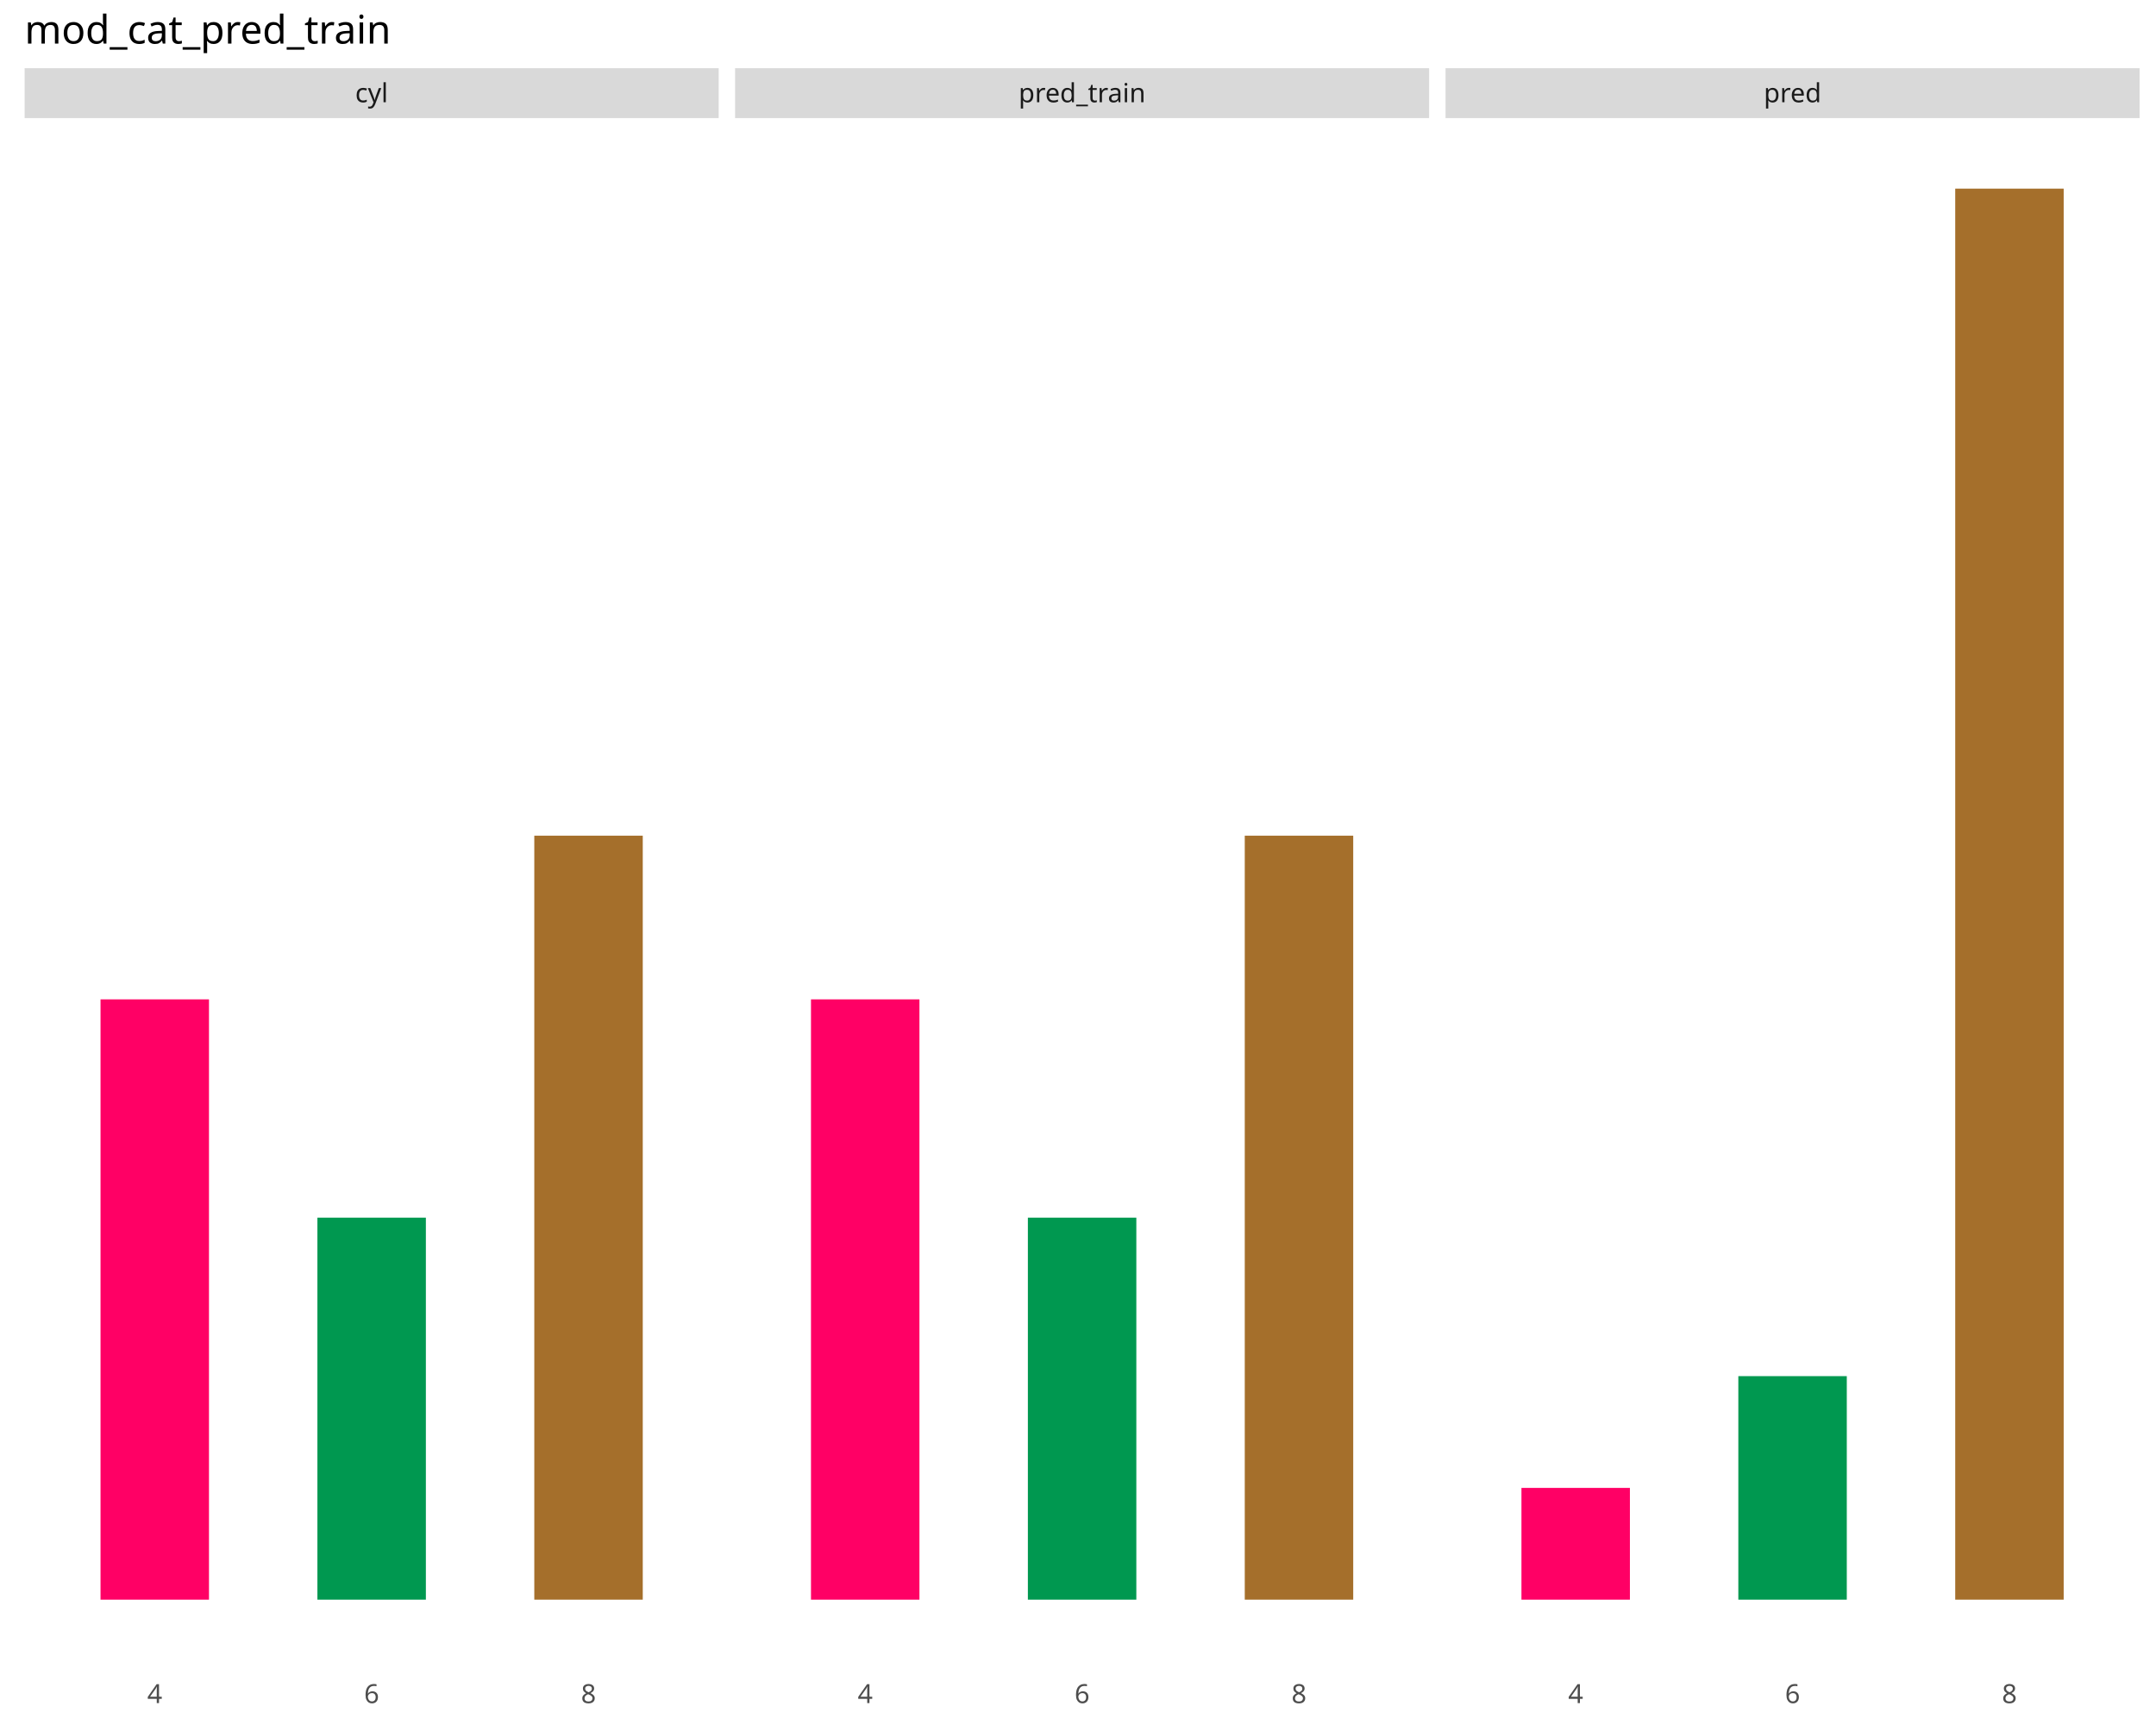
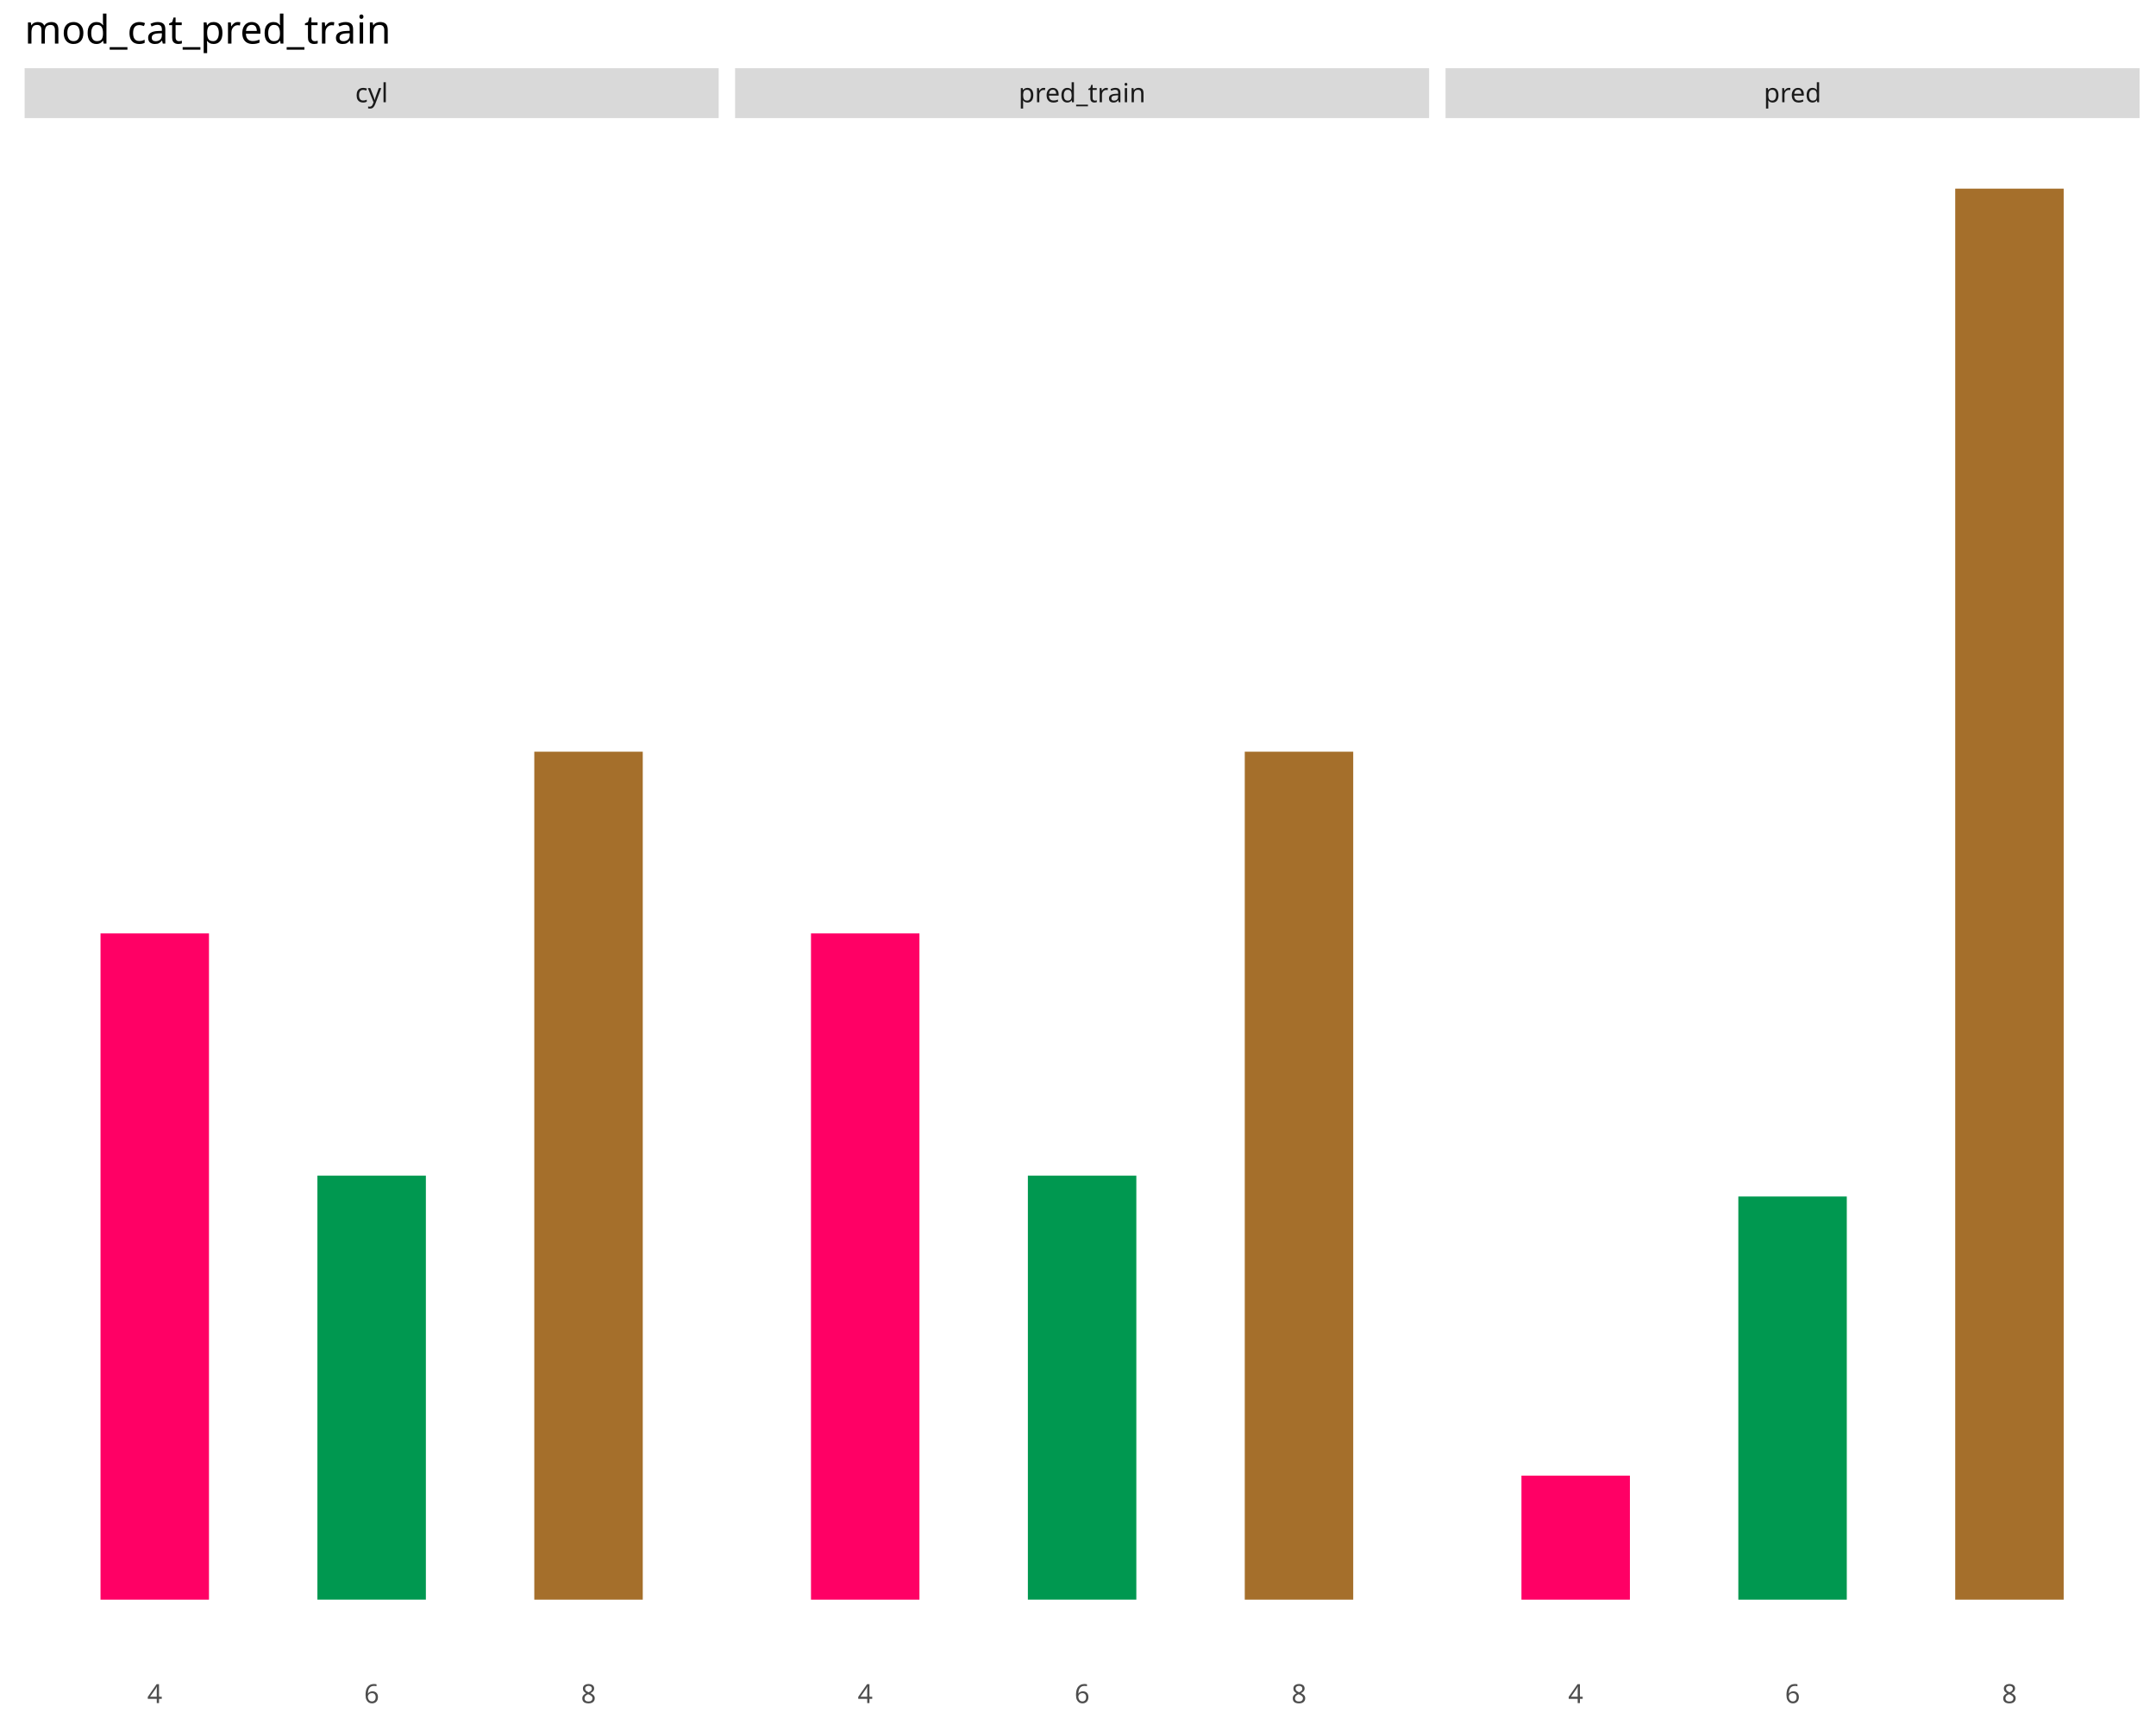
<svg xmlns="http://www.w3.org/2000/svg" class="svglite" data-engine-version="2.0" width="720.00pt" height="576.00pt" viewBox="0 0 720.00 576.00">
  <defs>
    <style type="text/css">
    .svglite line, .svglite polyline, .svglite polygon, .svglite path, .svglite rect, .svglite circle {
      fill: none;
      stroke: #000000;
      stroke-linecap: round;
      stroke-linejoin: round;
      stroke-miterlimit: 10.00;
    }
  </style>
  </defs>
  <rect width="100%" height="100%" style="stroke: none; fill: #FFFFFF;" />
  <defs>
    <clipPath id="cpMC4wMHw3MjAuMDB8MC4wMHw1NzYuMDA=">
      <rect x="0.00" y="0.00" width="720.00" height="576.00" />
    </clipPath>
  </defs>
  <g clip-path="url(#cpMC4wMHw3MjAuMDB8MC4wMHw1NzYuMDA=)">
    <rect x="0.00" y="0.00" width="720.00" height="576.00" style="stroke-width: 1.07; stroke: #FFFFFF; fill: #FFFFFF;" />
  </g>
  <defs>
    <clipPath id="cpOC4yMnwyNDAuMDB8MzkuNDN8NTU3Ljcx">
      <rect x="8.22" y="39.43" width="231.78" height="518.27" />
    </clipPath>
  </defs>
  <g clip-path="url(#cpOC4yMnwyNDAuMDB8MzkuNDN8NTU3Ljcx)">
-     <rect x="33.57" y="333.70" width="36.22" height="200.45" style="stroke-width: 1.07; stroke: none; stroke-linecap: butt; stroke-linejoin: miter; fill: #FF0065;" />
-     <rect x="106.00" y="406.59" width="36.22" height="127.56" style="stroke-width: 1.07; stroke: none; stroke-linecap: butt; stroke-linejoin: miter; fill: #009850;" />
-     <rect x="178.43" y="279.04" width="36.22" height="255.11" style="stroke-width: 1.07; stroke: none; stroke-linecap: butt; stroke-linejoin: miter; fill: #A56F2B;" />
+     <rect x="33.57" y="311.68" width="36.22" height="222.47" style="stroke-width: 1.07; stroke: none; stroke-linecap: butt; stroke-linejoin: miter; fill: #FF0065;" />
+     <rect x="106.00" y="392.57" width="36.22" height="141.57" style="stroke-width: 1.07; stroke: none; stroke-linecap: butt; stroke-linejoin: miter; fill: #009850;" />
+     <rect x="178.43" y="251.00" width="36.22" height="283.15" style="stroke-width: 1.07; stroke: none; stroke-linecap: butt; stroke-linejoin: miter; fill: #A56F2B;" />
  </g>
  <g clip-path="url(#cpMC4wMHw3MjAuMDB8MC4wMHw1NzYuMDA=)">
</g>
  <defs>
    <clipPath id="cpMjQ1LjQ4fDQ3Ny4yNnwzOS40M3w1NTcuNzE=">
      <rect x="245.48" y="39.43" width="231.78" height="518.27" />
    </clipPath>
  </defs>
  <g clip-path="url(#cpMjQ1LjQ4fDQ3Ny4yNnwzOS40M3w1NTcuNzE=)">
-     <rect x="270.83" y="333.70" width="36.22" height="200.45" style="stroke-width: 1.07; stroke: none; stroke-linecap: butt; stroke-linejoin: miter; fill: #FF0065;" />
-     <rect x="343.26" y="406.59" width="36.22" height="127.56" style="stroke-width: 1.07; stroke: none; stroke-linecap: butt; stroke-linejoin: miter; fill: #009850;" />
-     <rect x="415.69" y="279.04" width="36.22" height="255.11" style="stroke-width: 1.07; stroke: none; stroke-linecap: butt; stroke-linejoin: miter; fill: #A56F2B;" />
+     <rect x="270.83" y="311.68" width="36.22" height="222.47" style="stroke-width: 1.07; stroke: none; stroke-linecap: butt; stroke-linejoin: miter; fill: #FF0065;" />
+     <rect x="343.26" y="392.57" width="36.22" height="141.57" style="stroke-width: 1.07; stroke: none; stroke-linecap: butt; stroke-linejoin: miter; fill: #009850;" />
+     <rect x="415.69" y="251.00" width="36.22" height="283.15" style="stroke-width: 1.07; stroke: none; stroke-linecap: butt; stroke-linejoin: miter; fill: #A56F2B;" />
  </g>
  <g clip-path="url(#cpMC4wMHw3MjAuMDB8MC4wMHw1NzYuMDA=)">
</g>
  <defs>
    <clipPath id="cpNDgyLjc0fDcxNC41MnwzOS40M3w1NTcuNzE=">
      <rect x="482.74" y="39.43" width="231.78" height="518.27" />
    </clipPath>
  </defs>
  <g clip-path="url(#cpNDgyLjc0fDcxNC41MnwzOS40M3w1NTcuNzE=)">
-     <rect x="508.09" y="496.83" width="36.22" height="37.32" style="stroke-width: 1.07; stroke: none; stroke-linecap: butt; stroke-linejoin: miter; fill: #FF0065;" />
-     <rect x="580.52" y="459.51" width="36.22" height="74.64" style="stroke-width: 1.07; stroke: none; stroke-linecap: butt; stroke-linejoin: miter; fill: #009850;" />
+     <rect x="508.09" y="492.73" width="36.22" height="41.42" style="stroke-width: 1.07; stroke: none; stroke-linecap: butt; stroke-linejoin: miter; fill: #FF0065;" />
+     <rect x="580.52" y="399.53" width="36.22" height="134.62" style="stroke-width: 1.07; stroke: none; stroke-linecap: butt; stroke-linejoin: miter; fill: #009850;" />
    <rect x="652.95" y="62.99" width="36.22" height="471.16" style="stroke-width: 1.07; stroke: none; stroke-linecap: butt; stroke-linejoin: miter; fill: #A56F2B;" />
  </g>
  <g clip-path="url(#cpMC4wMHw3MjAuMDB8MC4wMHw1NzYuMDA=)">
</g>
  <defs>
    <clipPath id="cpOC4yMnwyNDAuMDB8MjIuNzh8MzkuNDM=">
      <rect x="8.22" y="22.78" width="231.78" height="16.65" />
    </clipPath>
  </defs>
  <g clip-path="url(#cpOC4yMnwyNDAuMDB8MjIuNzh8MzkuNDM=)">
    <rect x="8.22" y="22.78" width="231.78" height="16.65" style="stroke-width: 1.07; stroke: none; fill: #D9D9D9;" />
    <text x="124.11" y="34.14" text-anchor="middle" style="font-size: 8.80px; fill: #1A1A1A; font-family: sans;" textLength="10.76px" lengthAdjust="spacingAndGlyphs">cyl</text>
  </g>
  <g clip-path="url(#cpMC4wMHw3MjAuMDB8MC4wMHw1NzYuMDA=)">
</g>
  <defs>
    <clipPath id="cpMjQ1LjQ4fDQ3Ny4yNnwyMi43OHwzOS40Mw==">
      <rect x="245.48" y="22.78" width="231.78" height="16.65" />
    </clipPath>
  </defs>
  <g clip-path="url(#cpMjQ1LjQ4fDQ3Ny4yNnwyMi43OHwzOS40Mw==)">
    <rect x="245.48" y="22.78" width="231.78" height="16.65" style="stroke-width: 1.07; stroke: none; fill: #D9D9D9;" />
    <text x="361.37" y="34.14" text-anchor="middle" style="font-size: 8.80px; fill: #1A1A1A; font-family: sans;" textLength="39.63px" lengthAdjust="spacingAndGlyphs">pred_train</text>
  </g>
  <g clip-path="url(#cpMC4wMHw3MjAuMDB8MC4wMHw1NzYuMDA=)">
</g>
  <defs>
    <clipPath id="cpNDgyLjc0fDcxNC41MnwyMi43OHwzOS40Mw==">
      <rect x="482.74" y="22.78" width="231.78" height="16.65" />
    </clipPath>
  </defs>
  <g clip-path="url(#cpNDgyLjc0fDcxNC41MnwyMi43OHwzOS40Mw==)">
    <rect x="482.74" y="22.78" width="231.78" height="16.65" style="stroke-width: 1.07; stroke: none; fill: #D9D9D9;" />
    <text x="598.63" y="34.14" text-anchor="middle" style="font-size: 8.80px; fill: #1A1A1A; font-family: sans;" textLength="17.61px" lengthAdjust="spacingAndGlyphs">pred</text>
  </g>
  <g clip-path="url(#cpMC4wMHw3MjAuMDB8MC4wMHw1NzYuMDA=)">
    <text x="51.68" y="568.69" text-anchor="middle" style="font-size: 8.80px; fill: #4D4D4D; font-family: sans;" textLength="4.89px" lengthAdjust="spacingAndGlyphs">4</text>
    <text x="124.11" y="568.69" text-anchor="middle" style="font-size: 8.80px; fill: #4D4D4D; font-family: sans;" textLength="4.89px" lengthAdjust="spacingAndGlyphs">6</text>
    <text x="196.54" y="568.69" text-anchor="middle" style="font-size: 8.80px; fill: #4D4D4D; font-family: sans;" textLength="4.89px" lengthAdjust="spacingAndGlyphs">8</text>
    <text x="288.94" y="568.69" text-anchor="middle" style="font-size: 8.80px; fill: #4D4D4D; font-family: sans;" textLength="4.89px" lengthAdjust="spacingAndGlyphs">4</text>
    <text x="361.37" y="568.69" text-anchor="middle" style="font-size: 8.80px; fill: #4D4D4D; font-family: sans;" textLength="4.89px" lengthAdjust="spacingAndGlyphs">6</text>
    <text x="433.80" y="568.69" text-anchor="middle" style="font-size: 8.80px; fill: #4D4D4D; font-family: sans;" textLength="4.89px" lengthAdjust="spacingAndGlyphs">8</text>
    <text x="526.20" y="568.69" text-anchor="middle" style="font-size: 8.80px; fill: #4D4D4D; font-family: sans;" textLength="4.89px" lengthAdjust="spacingAndGlyphs">4</text>
    <text x="598.63" y="568.69" text-anchor="middle" style="font-size: 8.80px; fill: #4D4D4D; font-family: sans;" textLength="4.89px" lengthAdjust="spacingAndGlyphs">6</text>
    <text x="671.06" y="568.69" text-anchor="middle" style="font-size: 8.80px; fill: #4D4D4D; font-family: sans;" textLength="4.89px" lengthAdjust="spacingAndGlyphs">8</text>
    <text x="8.22" y="14.56" style="font-size: 13.20px; font-family: sans;" textLength="117.42px" lengthAdjust="spacingAndGlyphs">mod_cat_pred_train</text>
  </g>
</svg>
